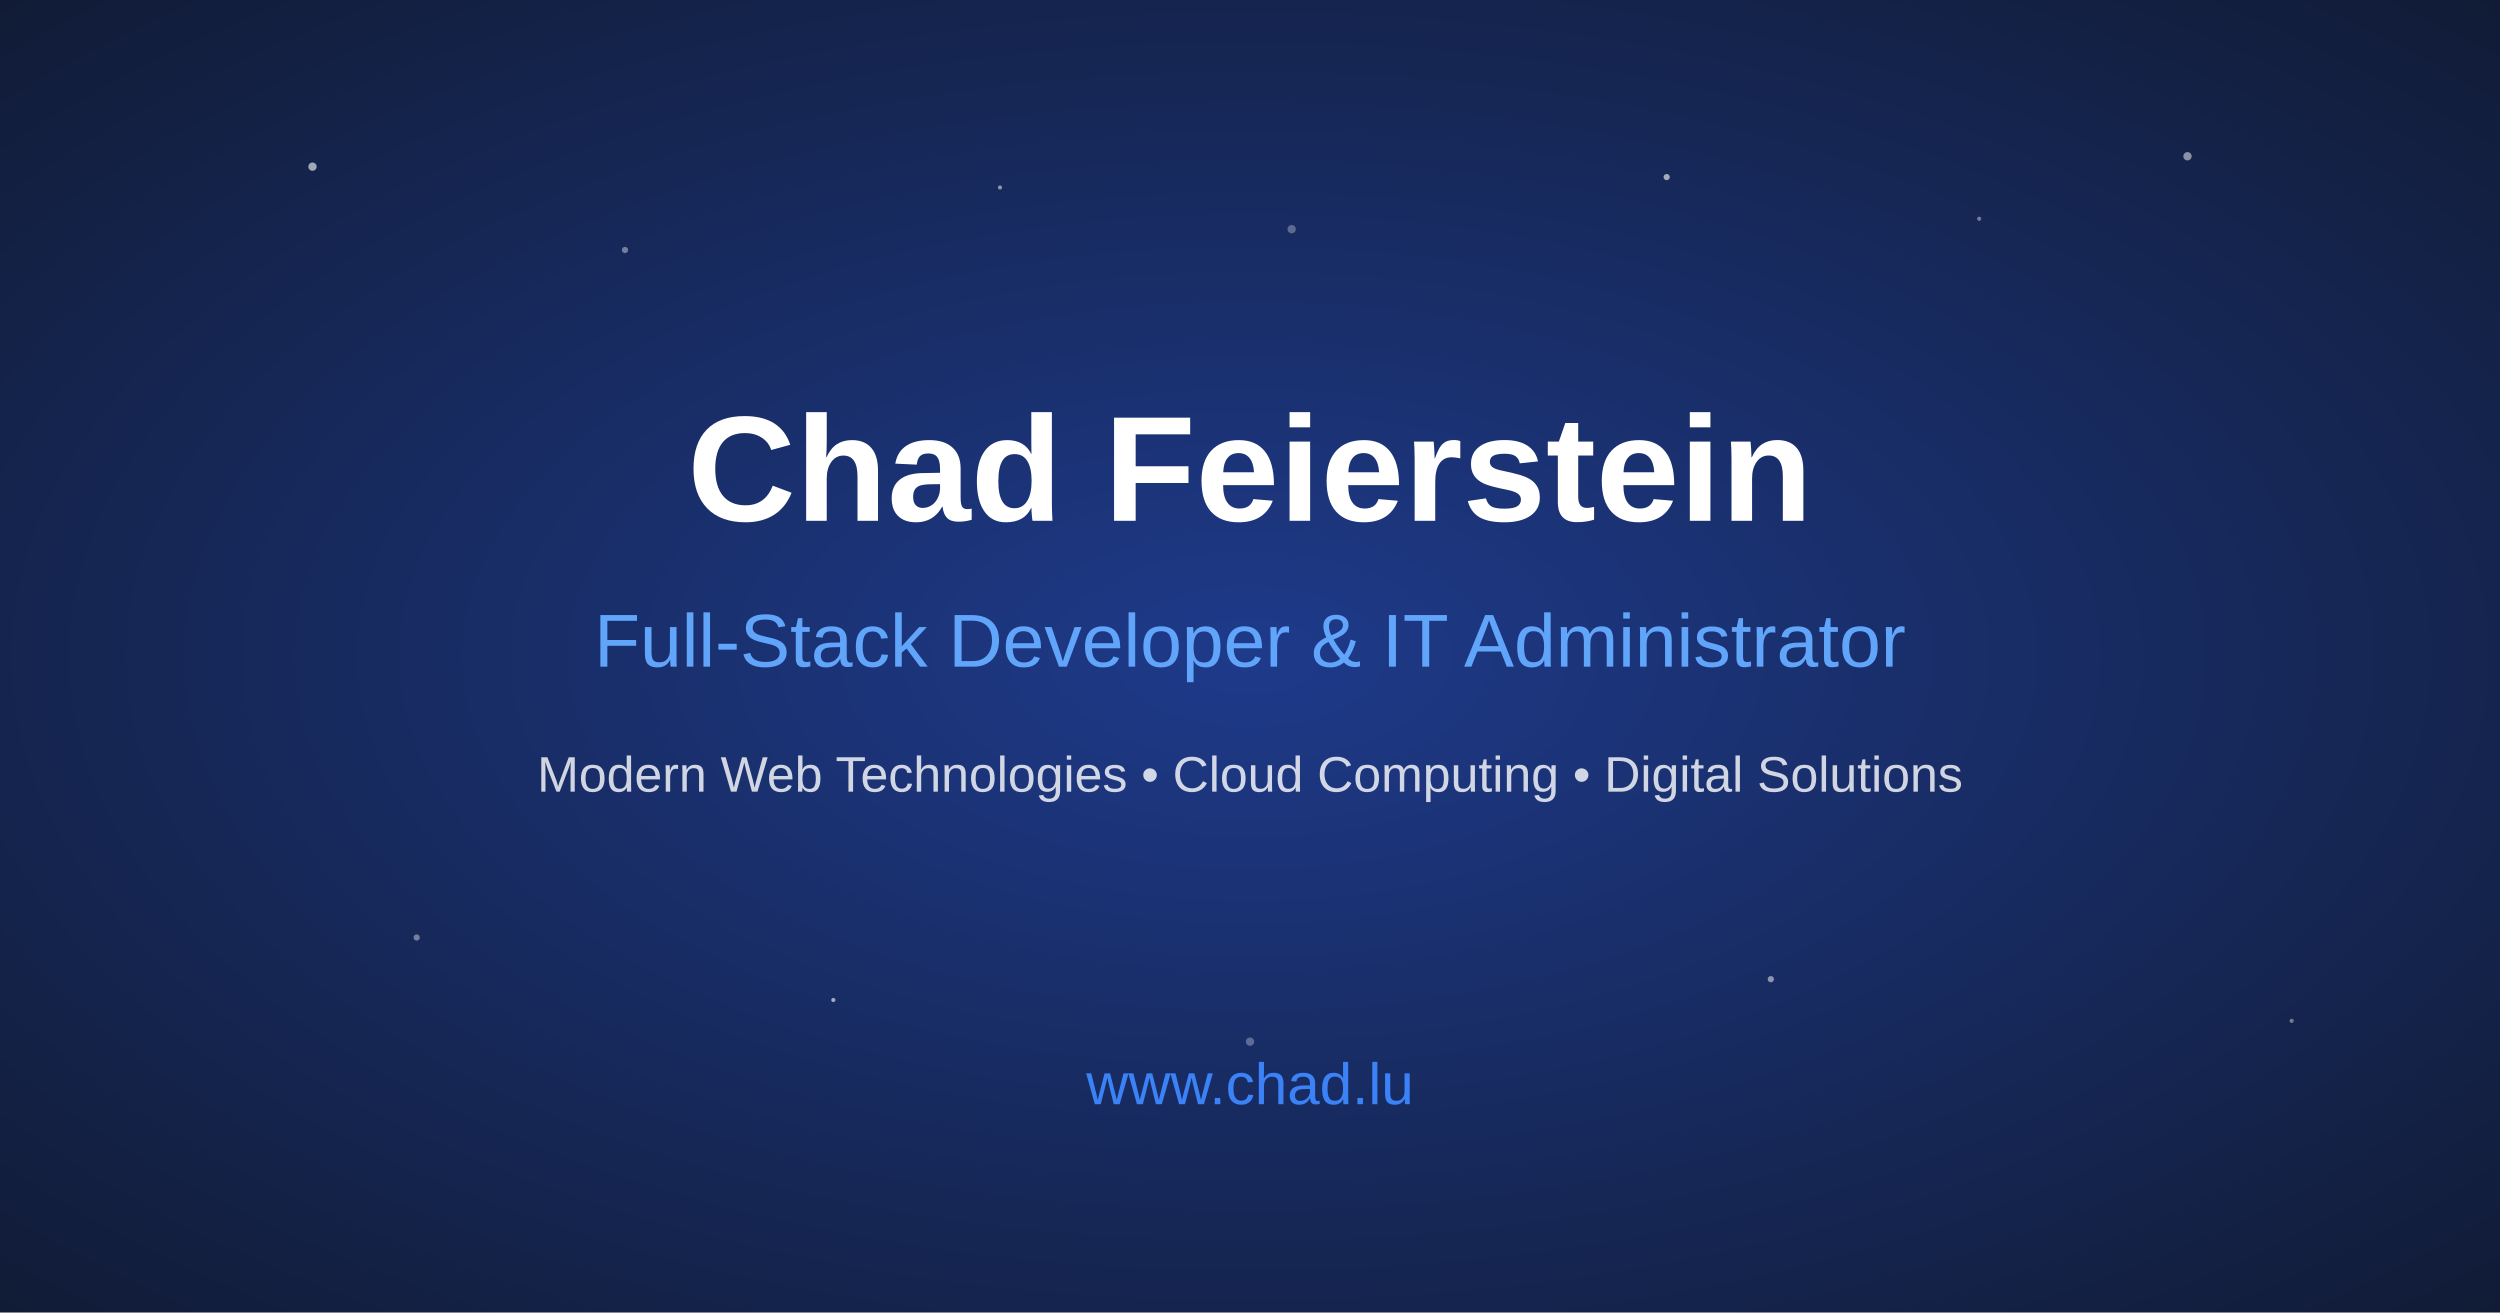
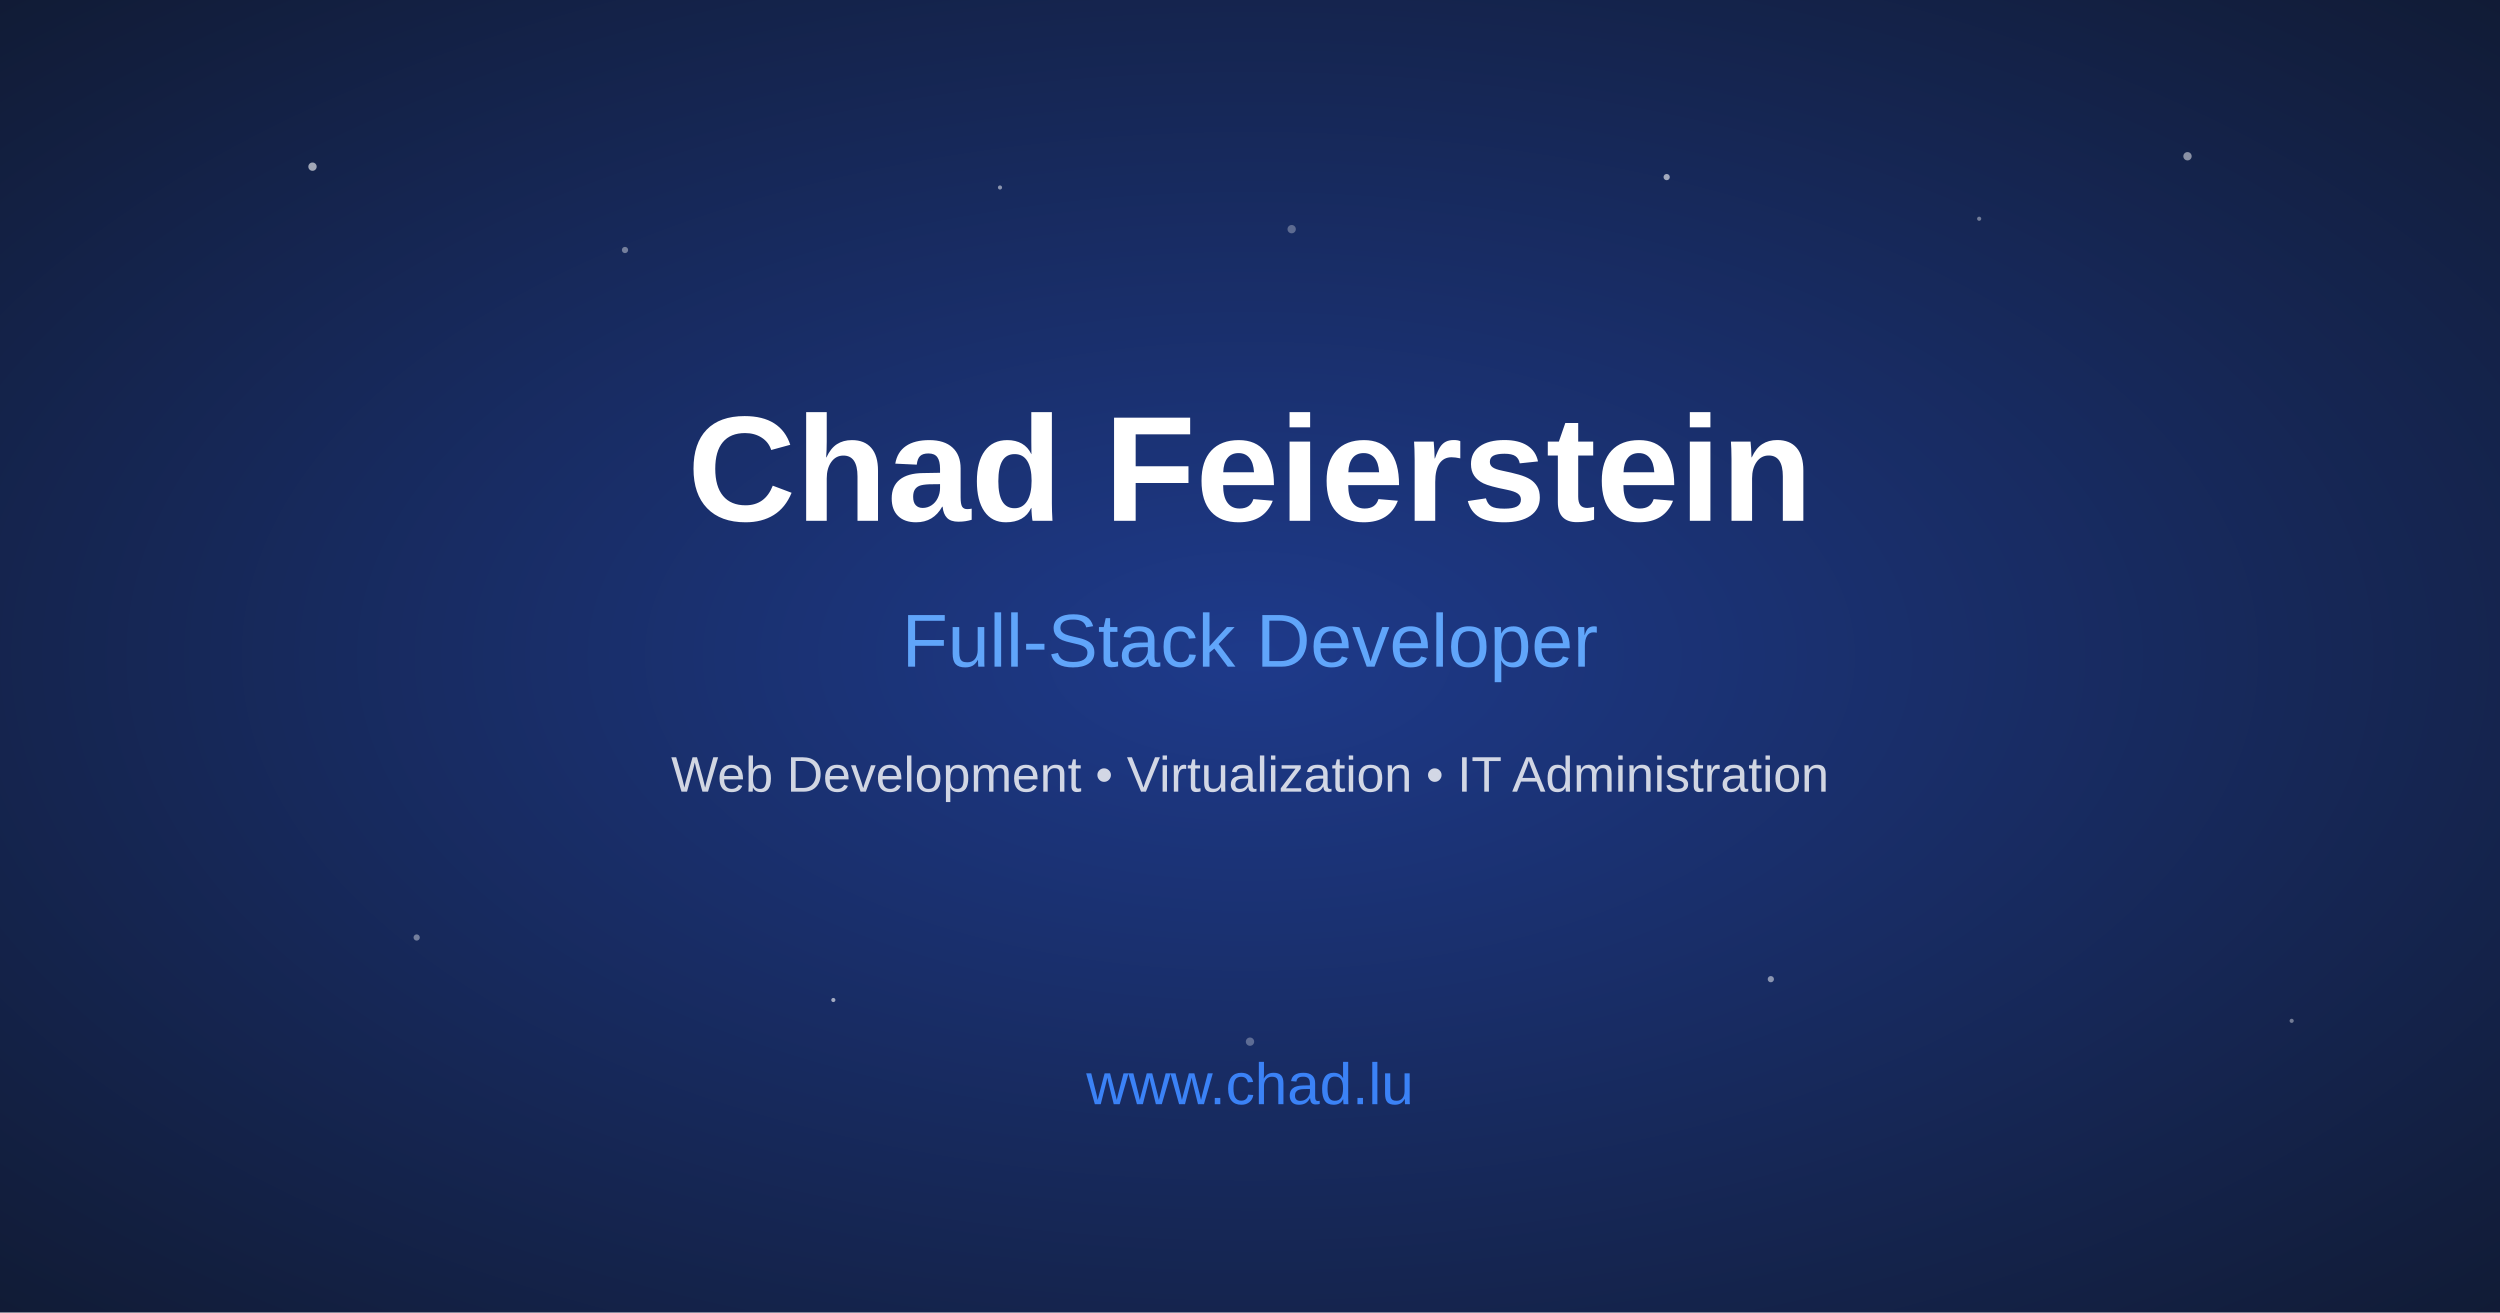
<svg xmlns="http://www.w3.org/2000/svg" width="1200" height="630" viewBox="0 0 1200 630" fill="none">
  <defs>
    <radialGradient id="bg-gradient" cx="50%" cy="50%" r="80%">
      <stop offset="0%" stop-color="#1e3a8a" />
      <stop offset="100%" stop-color="#0f172a" />
    </radialGradient>
  </defs>
  <rect width="1200" height="630" fill="url(#bg-gradient)" />
  <circle cx="150" cy="80" r="2" fill="rgba(255,255,255,0.6)" />
  <circle cx="300" cy="120" r="1.5" fill="rgba(255,255,255,0.4)" />
  <circle cx="480" cy="90" r="1" fill="rgba(255,255,255,0.5)" />
  <circle cx="620" cy="110" r="2" fill="rgba(255,255,255,0.3)" />
  <circle cx="800" cy="85" r="1.5" fill="rgba(255,255,255,0.6)" />
  <circle cx="950" cy="105" r="1" fill="rgba(255,255,255,0.4)" />
  <circle cx="1050" cy="75" r="2" fill="rgba(255,255,255,0.5)" />
  <circle cx="200" cy="450" r="1.5" fill="rgba(255,255,255,0.4)" />
  <circle cx="400" cy="480" r="1" fill="rgba(255,255,255,0.6)" />
  <circle cx="600" cy="500" r="2" fill="rgba(255,255,255,0.3)" />
  <circle cx="850" cy="470" r="1.5" fill="rgba(255,255,255,0.5)" />
  <circle cx="1100" cy="490" r="1" fill="rgba(255,255,255,0.4)" />
  <text x="600" y="250" font-family="Arial, sans-serif" font-size="72" font-weight="bold" fill="white" text-anchor="middle">
    Chad Feierstein
  </text>
  <text x="600" y="320" font-family="Arial, sans-serif" font-size="36" fill="#60a5fa" text-anchor="middle">
-     Full-Stack Developer &amp; IT Administrator
+     Full-Stack Developer
  </text>
  <text x="600" y="380" font-family="Arial, sans-serif" font-size="24" fill="rgba(255,255,255,0.8)" text-anchor="middle">
-     Modern Web Technologies • Cloud Computing • Digital Solutions
+     Web Development • Virtualization • IT Administration
  </text>
  <text x="600" y="530" font-family="Arial, sans-serif" font-size="28" fill="#3b82f6" text-anchor="middle">
    www.chad.lu
  </text>
</svg>
